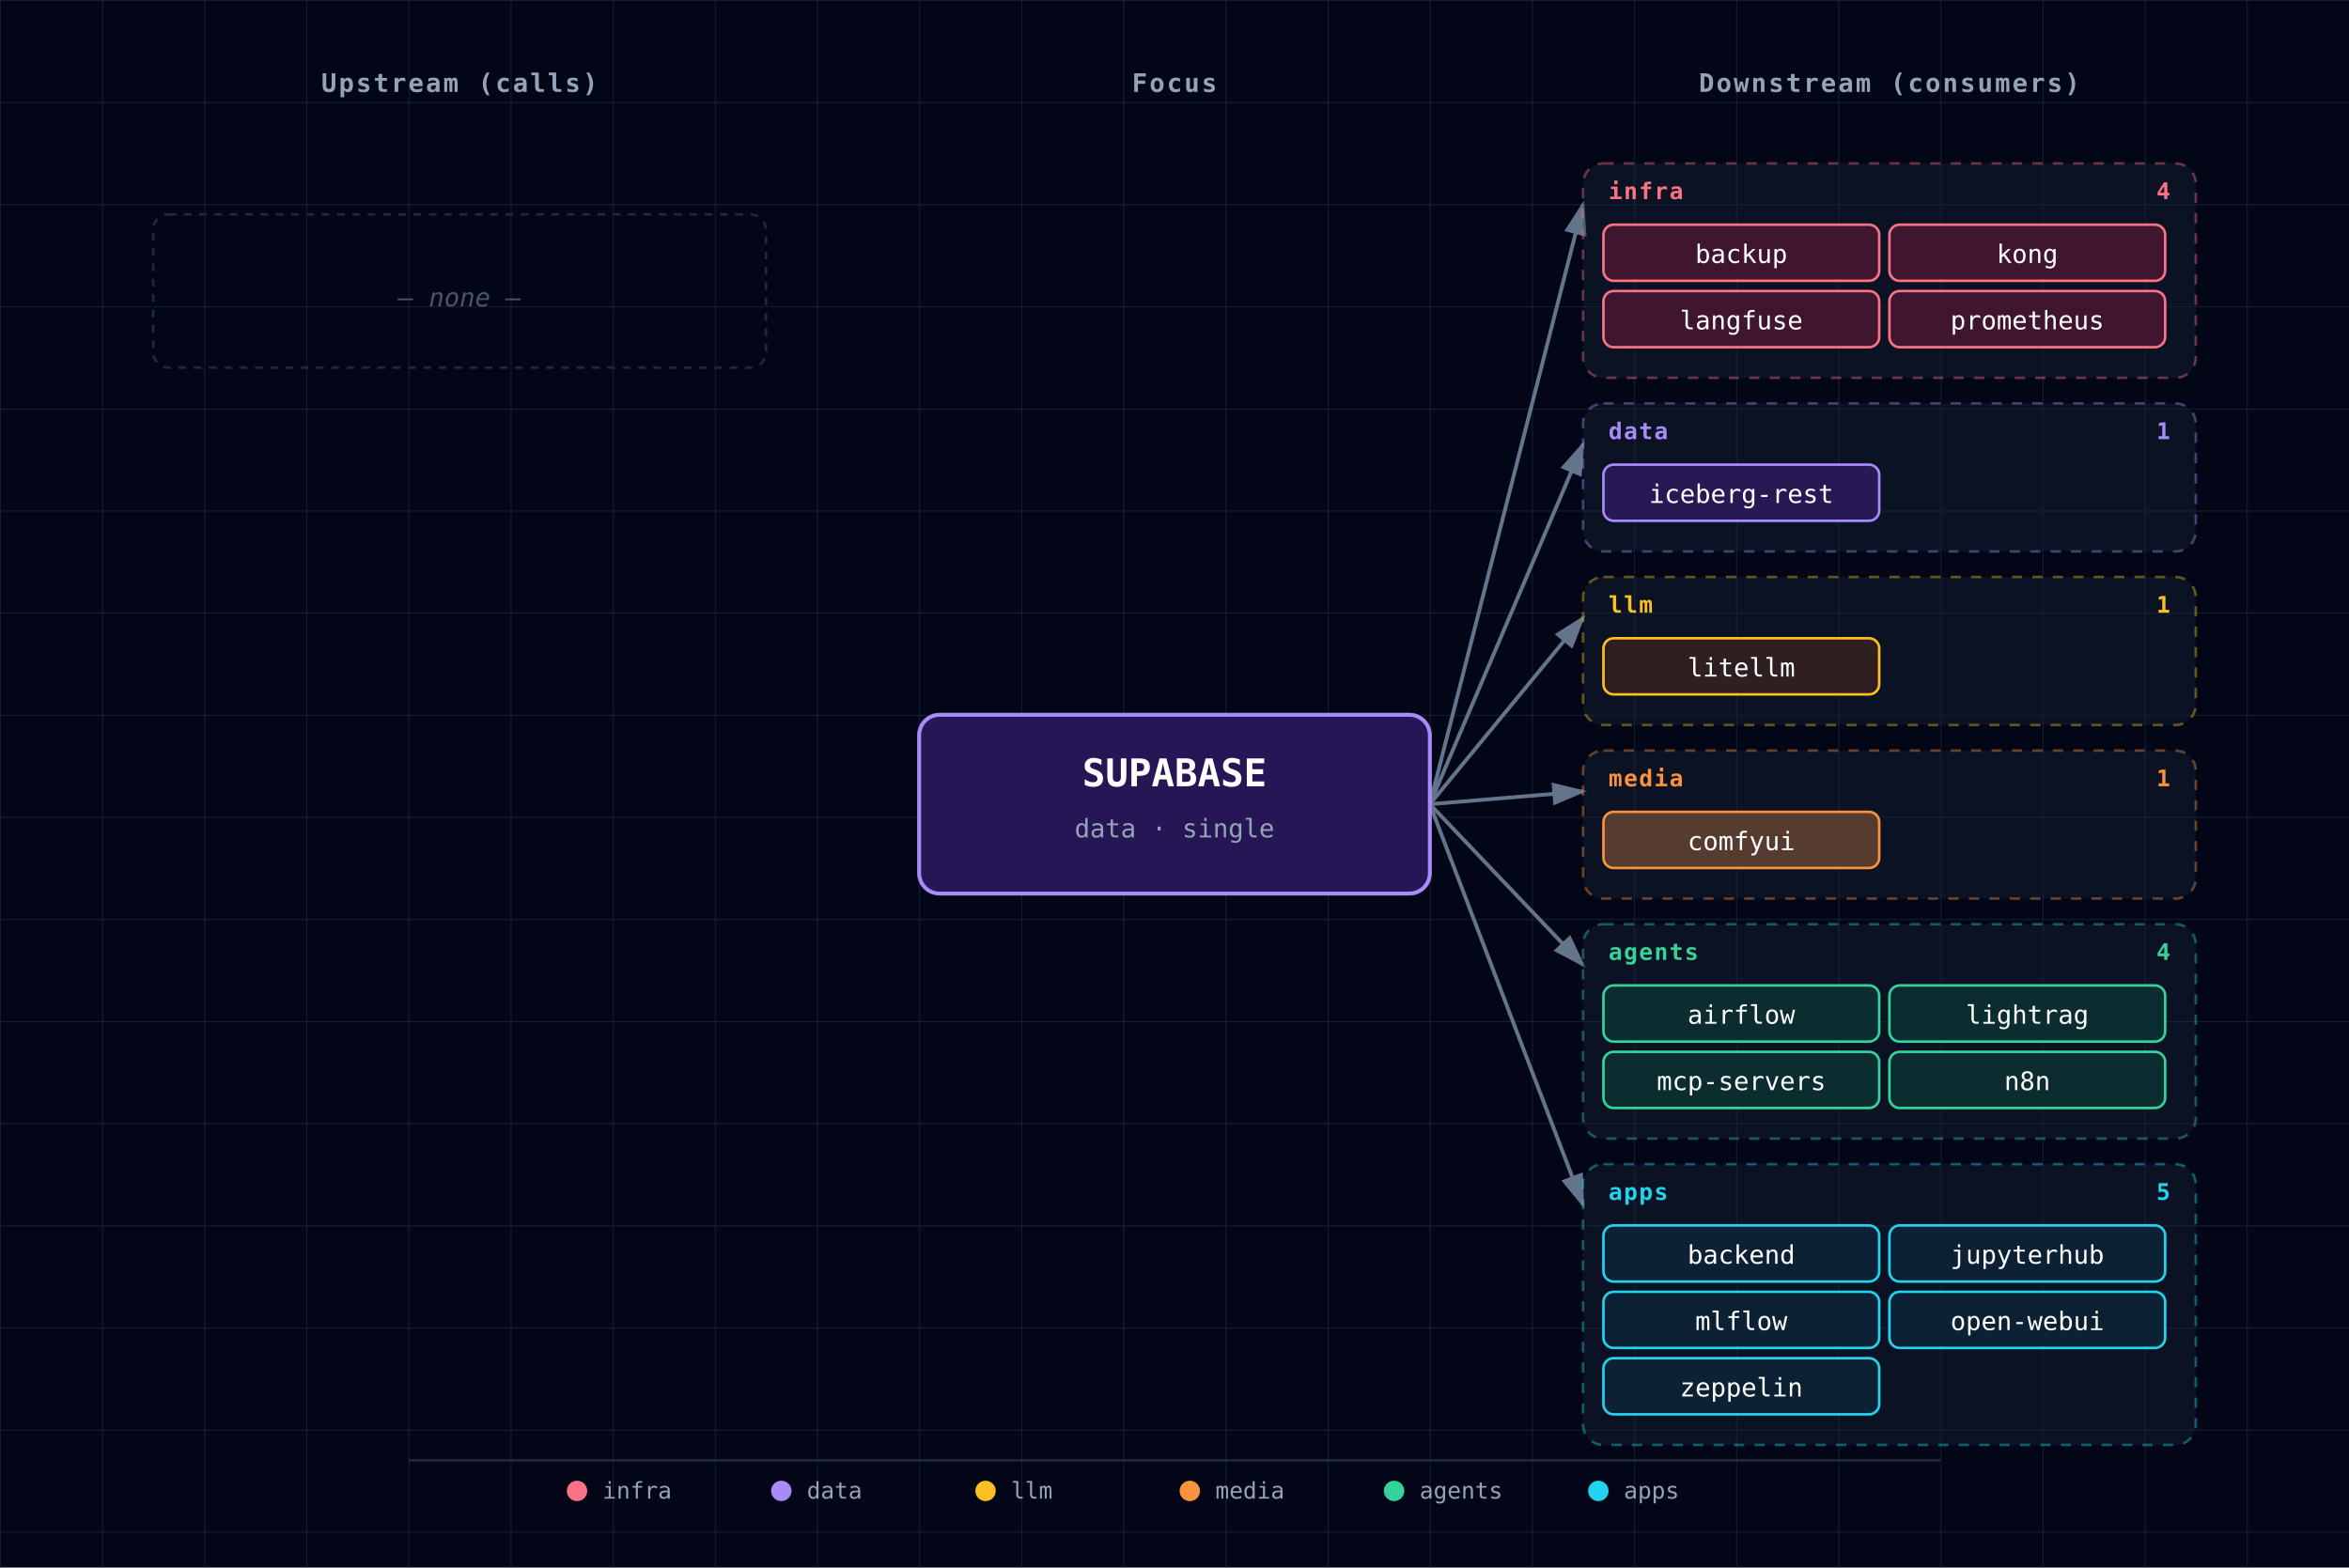
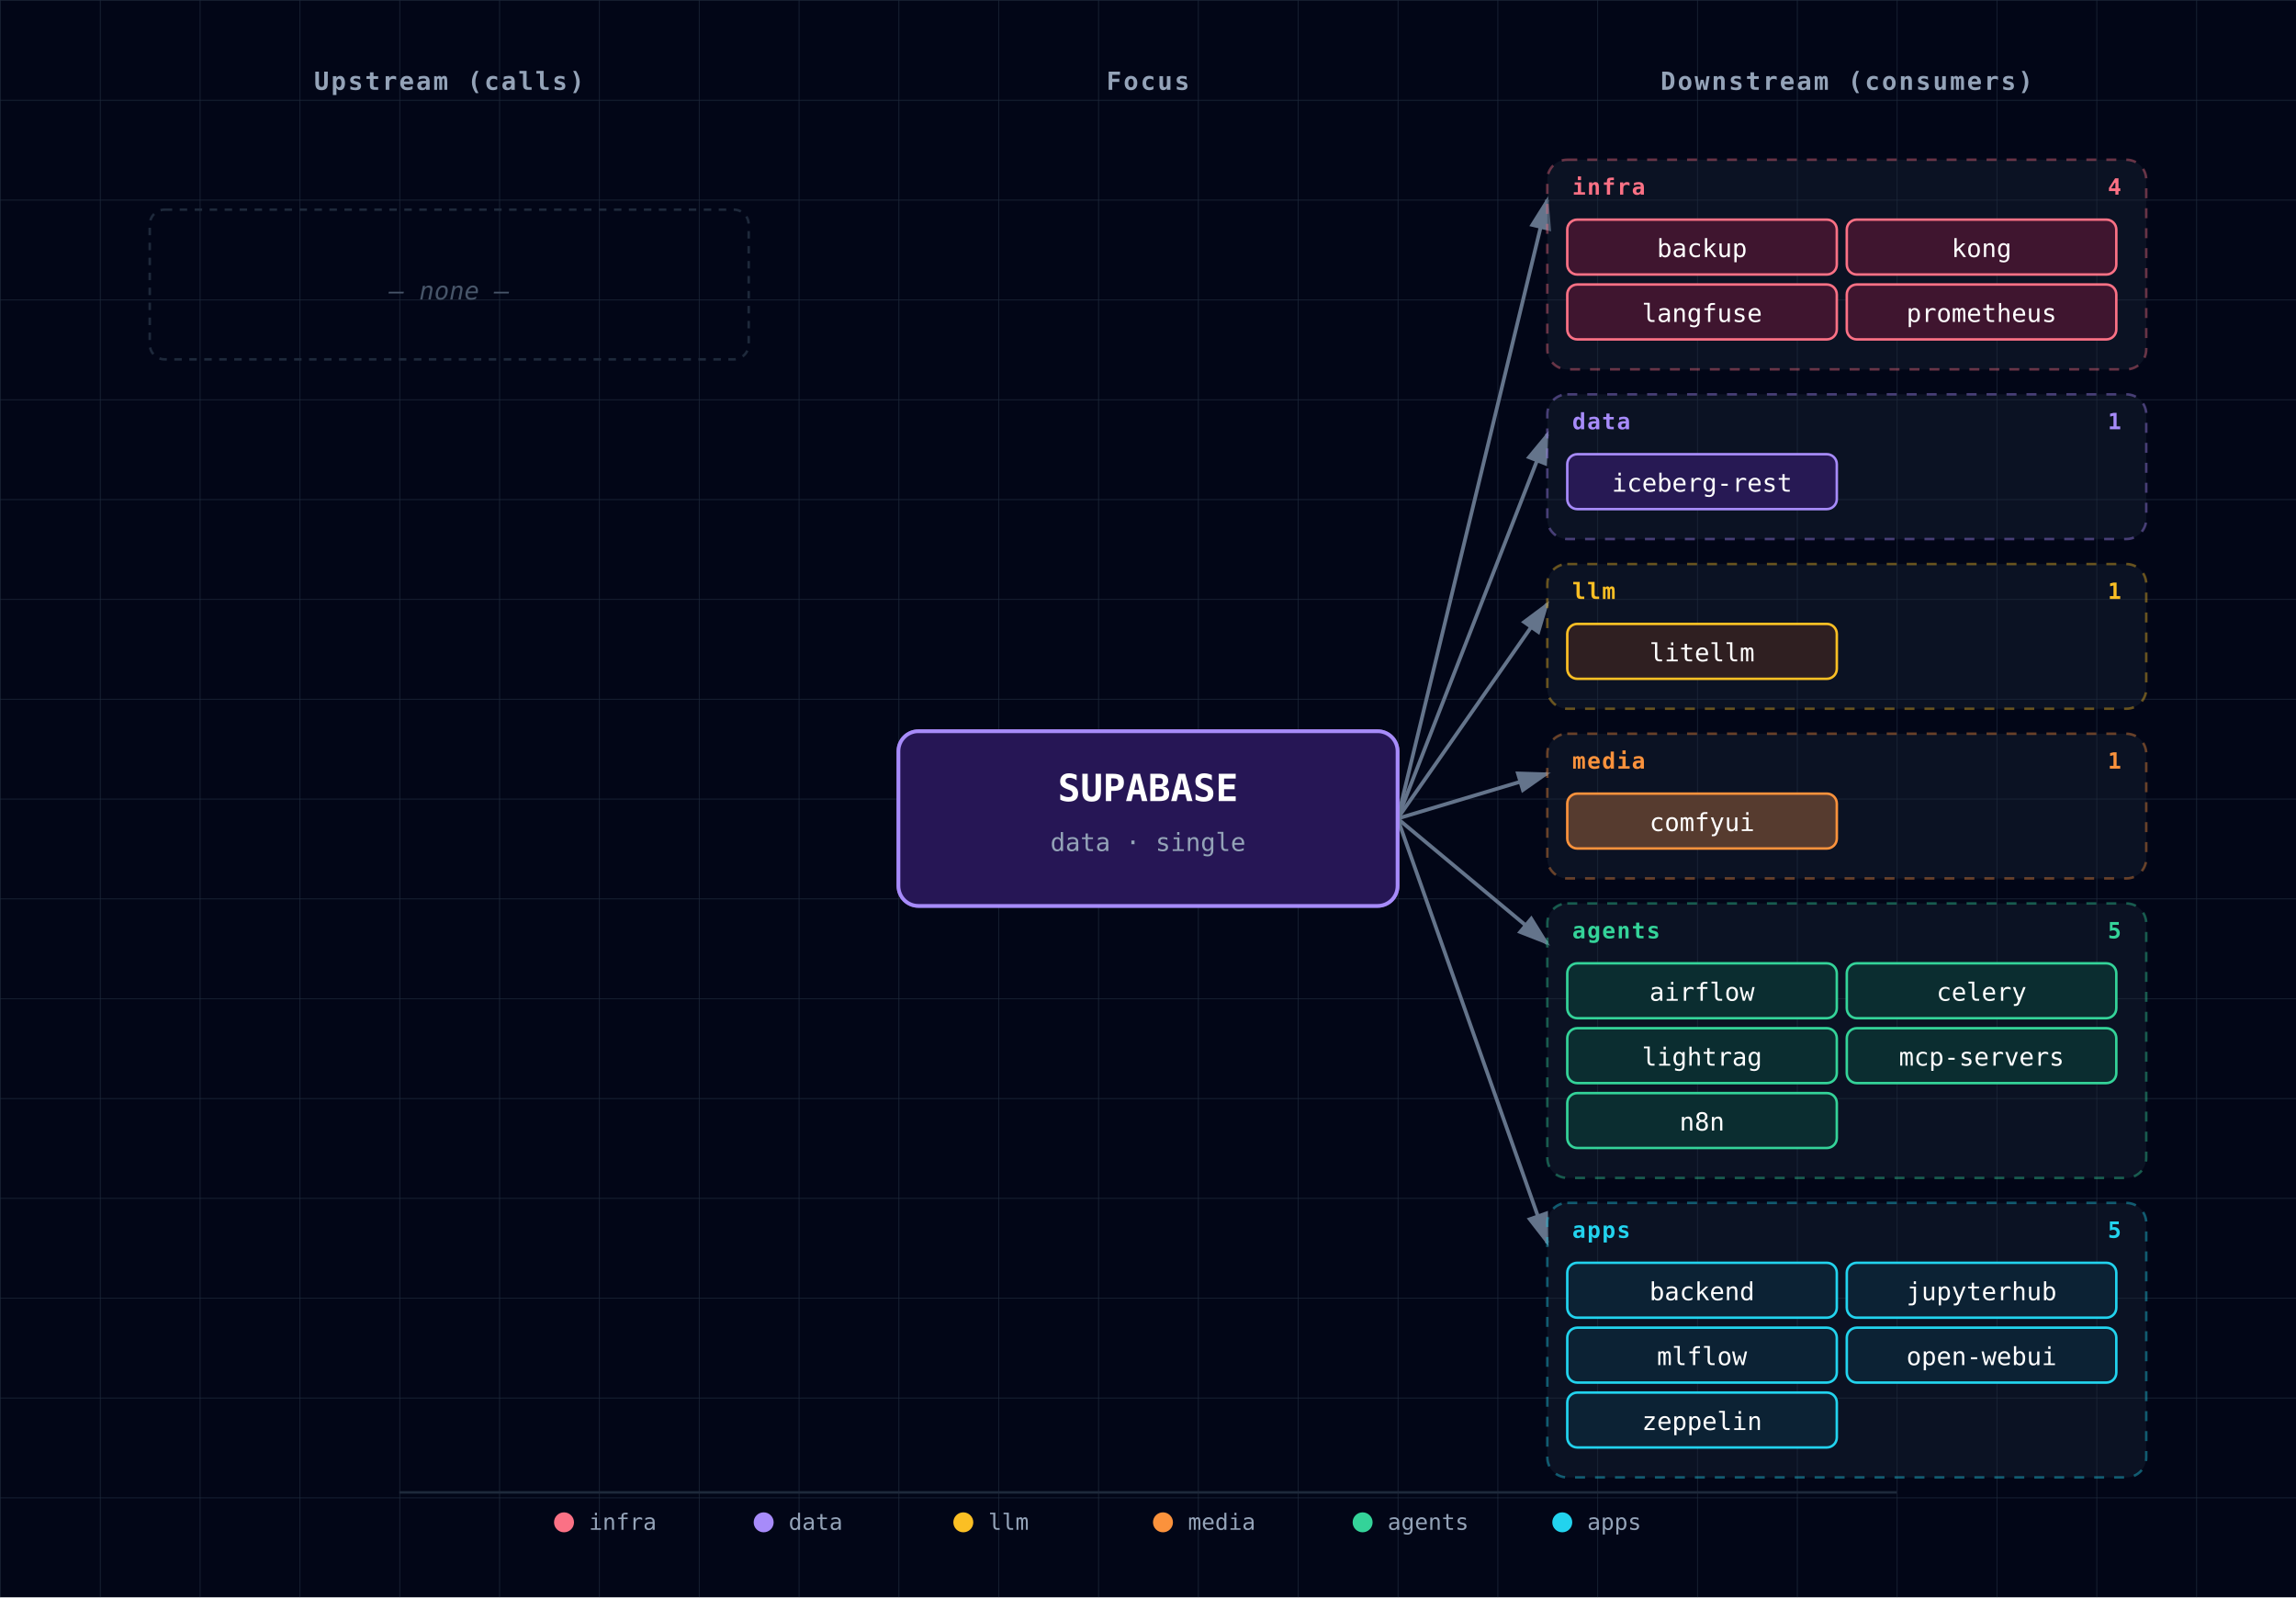
- <svg xmlns="http://www.w3.org/2000/svg" viewBox="0 0 920 614" font-family="'JetBrains Mono', 'Fira Code', Menlo, Consolas, monospace">
+ <svg xmlns="http://www.w3.org/2000/svg" viewBox="0 0 920 640" font-family="'JetBrains Mono', 'Fira Code', Menlo, Consolas, monospace">
  <defs>
    <pattern id="grid" width="40" height="40" patternUnits="userSpaceOnUse">
      <path d="M 40 0 L 0 0 0 40" fill="none" stroke="#1e293b" stroke-width="0.5" />
    </pattern>
    <marker id="arrowhead" markerWidth="9" markerHeight="6" refX="8" refY="3" orient="auto">
      <polygon points="0 0, 9 3, 0 6" fill="#64748b" />
    </marker>
    <filter id="focus-glow" x="-50%" y="-50%" width="200%" height="200%">
      <feGaussianBlur in="SourceAlpha" stdDeviation="6" />
      <feFlood flood-color="#a78bfa" flood-opacity="0.6" />
      <feComposite in2="SourceAlpha" operator="in" />
      <feMerge>
        <feMergeNode />
        <feMergeNode in="SourceGraphic" />
      </feMerge>
    </filter>
  </defs>
-   <rect width="920" height="614" fill="#020617" />
-   <rect width="920" height="614" fill="url(#grid)" />
+   <rect width="920" height="640" fill="#020617" />
+   <rect width="920" height="640" fill="url(#grid)" />
  <text x="180" y="36" fill="#94a3b8" font-size="10" font-weight="600" text-anchor="middle" letter-spacing="0.08em">Upstream (calls)</text>
  <text x="460" y="36" fill="#94a3b8" font-size="10" font-weight="600" text-anchor="middle" letter-spacing="0.08em">Focus</text>
  <text x="740" y="36" fill="#94a3b8" font-size="10" font-weight="600" text-anchor="middle" letter-spacing="0.08em">Downstream (consumers)</text>
-   <line x1="560" y1="315" x2="620" y2="80" stroke="#64748b" stroke-width="1.5" marker-end="url(#arrowhead)" />
-   <line x1="560" y1="315" x2="620" y2="174" stroke="#64748b" stroke-width="1.5" marker-end="url(#arrowhead)" />
-   <line x1="560" y1="315" x2="620" y2="242" stroke="#64748b" stroke-width="1.5" marker-end="url(#arrowhead)" />
-   <line x1="560" y1="315" x2="620" y2="310" stroke="#64748b" stroke-width="1.5" marker-end="url(#arrowhead)" />
-   <line x1="560" y1="315" x2="620" y2="378" stroke="#64748b" stroke-width="1.5" marker-end="url(#arrowhead)" />
-   <line x1="560" y1="315" x2="620" y2="472" stroke="#64748b" stroke-width="1.5" marker-end="url(#arrowhead)" />
+   <line x1="560" y1="328" x2="620" y2="80" stroke="#64748b" stroke-width="1.5" marker-end="url(#arrowhead)" />
+   <line x1="560" y1="328" x2="620" y2="174" stroke="#64748b" stroke-width="1.5" marker-end="url(#arrowhead)" />
+   <line x1="560" y1="328" x2="620" y2="242" stroke="#64748b" stroke-width="1.5" marker-end="url(#arrowhead)" />
+   <line x1="560" y1="328" x2="620" y2="310" stroke="#64748b" stroke-width="1.5" marker-end="url(#arrowhead)" />
+   <line x1="560" y1="328" x2="620" y2="378" stroke="#64748b" stroke-width="1.5" marker-end="url(#arrowhead)" />
+   <line x1="560" y1="328" x2="620" y2="498" stroke="#64748b" stroke-width="1.5" marker-end="url(#arrowhead)" />
  <g>
    <rect x="60" y="84" width="240" height="60" rx="6" fill="none" stroke="#1e293b" stroke-width="1" stroke-dasharray="3,3" />
    <text x="180" y="120" fill="#475569" font-size="10" font-style="italic" text-anchor="middle">— none —</text>
  </g>
  <g>
    <g class="cluster">
      <rect x="620" y="64" width="240" height="84" rx="8" fill="rgba(30,41,59,0.35)" stroke="#fb7185" stroke-width="1" stroke-dasharray="4,4" stroke-opacity="0.4" />
      <text x="630" y="78" fill="#fb7185" font-size="9" font-weight="700" text-anchor="start" style="letter-spacing:0.06em;text-transform:uppercase;">infra</text>
      <text x="850" y="78" fill="#fb7185" font-size="9" font-weight="600" text-anchor="end">4</text>
    </g>
    <g>
      <rect x="628" y="88" width="108" height="22" rx="4" fill="#0f172a" />
      <rect x="628" y="88" width="108" height="22" rx="4" fill="rgba(136, 19, 55, 0.4)" stroke="#fb7185" stroke-width="1" />
      <text x="682" y="103" fill="white" font-size="10" text-anchor="middle">backup</text>
    </g>
    <g>
      <rect x="740" y="88" width="108" height="22" rx="4" fill="#0f172a" />
      <rect x="740" y="88" width="108" height="22" rx="4" fill="rgba(136, 19, 55, 0.4)" stroke="#fb7185" stroke-width="1" />
      <text x="794" y="103" fill="white" font-size="10" text-anchor="middle">kong</text>
    </g>
    <g>
      <rect x="628" y="114" width="108" height="22" rx="4" fill="#0f172a" />
      <rect x="628" y="114" width="108" height="22" rx="4" fill="rgba(136, 19, 55, 0.4)" stroke="#fb7185" stroke-width="1" />
      <text x="682" y="129" fill="white" font-size="10" text-anchor="middle">langfuse</text>
    </g>
    <g>
      <rect x="740" y="114" width="108" height="22" rx="4" fill="#0f172a" />
      <rect x="740" y="114" width="108" height="22" rx="4" fill="rgba(136, 19, 55, 0.4)" stroke="#fb7185" stroke-width="1" />
      <text x="794" y="129" fill="white" font-size="10" text-anchor="middle">prometheus</text>
    </g>
    <g class="cluster">
      <rect x="620" y="158" width="240" height="58" rx="8" fill="rgba(30,41,59,0.35)" stroke="#a78bfa" stroke-width="1" stroke-dasharray="4,4" stroke-opacity="0.4" />
      <text x="630" y="172" fill="#a78bfa" font-size="9" font-weight="700" text-anchor="start" style="letter-spacing:0.06em;text-transform:uppercase;">data</text>
      <text x="850" y="172" fill="#a78bfa" font-size="9" font-weight="600" text-anchor="end">1</text>
    </g>
    <g>
      <rect x="628" y="182" width="108" height="22" rx="4" fill="#0f172a" />
      <rect x="628" y="182" width="108" height="22" rx="4" fill="rgba(76, 29, 149, 0.4)" stroke="#a78bfa" stroke-width="1" />
      <text x="682" y="197" fill="white" font-size="10" text-anchor="middle">iceberg-rest</text>
    </g>
    <g class="cluster">
      <rect x="620" y="226" width="240" height="58" rx="8" fill="rgba(30,41,59,0.35)" stroke="#fbbf24" stroke-width="1" stroke-dasharray="4,4" stroke-opacity="0.4" />
      <text x="630" y="240" fill="#fbbf24" font-size="9" font-weight="700" text-anchor="start" style="letter-spacing:0.06em;text-transform:uppercase;">llm</text>
      <text x="850" y="240" fill="#fbbf24" font-size="9" font-weight="600" text-anchor="end">1</text>
    </g>
    <g>
      <rect x="628" y="250" width="108" height="22" rx="4" fill="#0f172a" />
      <rect x="628" y="250" width="108" height="22" rx="4" fill="rgba(120, 53, 15, 0.3)" stroke="#fbbf24" stroke-width="1" />
      <text x="682" y="265" fill="white" font-size="10" text-anchor="middle">litellm</text>
    </g>
    <g class="cluster">
      <rect x="620" y="294" width="240" height="58" rx="8" fill="rgba(30,41,59,0.35)" stroke="#fb923c" stroke-width="1" stroke-dasharray="4,4" stroke-opacity="0.4" />
      <text x="630" y="308" fill="#fb923c" font-size="9" font-weight="700" text-anchor="start" style="letter-spacing:0.06em;text-transform:uppercase;">media</text>
      <text x="850" y="308" fill="#fb923c" font-size="9" font-weight="600" text-anchor="end">1</text>
    </g>
    <g>
      <rect x="628" y="318" width="108" height="22" rx="4" fill="#0f172a" />
      <rect x="628" y="318" width="108" height="22" rx="4" fill="rgba(251, 146, 60, 0.3)" stroke="#fb923c" stroke-width="1" />
      <text x="682" y="333" fill="white" font-size="10" text-anchor="middle">comfyui</text>
    </g>
    <g class="cluster">
-       <rect x="620" y="362" width="240" height="84" rx="8" fill="rgba(30,41,59,0.35)" stroke="#34d399" stroke-width="1" stroke-dasharray="4,4" stroke-opacity="0.4" />
+       <rect x="620" y="362" width="240" height="110" rx="8" fill="rgba(30,41,59,0.35)" stroke="#34d399" stroke-width="1" stroke-dasharray="4,4" stroke-opacity="0.4" />
      <text x="630" y="376" fill="#34d399" font-size="9" font-weight="700" text-anchor="start" style="letter-spacing:0.06em;text-transform:uppercase;">agents</text>
-       <text x="850" y="376" fill="#34d399" font-size="9" font-weight="600" text-anchor="end">4</text>
+       <text x="850" y="376" fill="#34d399" font-size="9" font-weight="600" text-anchor="end">5</text>
    </g>
    <g>
      <rect x="628" y="386" width="108" height="22" rx="4" fill="#0f172a" />
      <rect x="628" y="386" width="108" height="22" rx="4" fill="rgba(6, 78, 59, 0.4)" stroke="#34d399" stroke-width="1" />
      <text x="682" y="401" fill="white" font-size="10" text-anchor="middle">airflow</text>
    </g>
    <g>
      <rect x="740" y="386" width="108" height="22" rx="4" fill="#0f172a" />
      <rect x="740" y="386" width="108" height="22" rx="4" fill="rgba(6, 78, 59, 0.4)" stroke="#34d399" stroke-width="1" />
-       <text x="794" y="401" fill="white" font-size="10" text-anchor="middle">lightrag</text>
+       <text x="794" y="401" fill="white" font-size="10" text-anchor="middle">celery</text>
    </g>
    <g>
      <rect x="628" y="412" width="108" height="22" rx="4" fill="#0f172a" />
      <rect x="628" y="412" width="108" height="22" rx="4" fill="rgba(6, 78, 59, 0.4)" stroke="#34d399" stroke-width="1" />
-       <text x="682" y="427" fill="white" font-size="10" text-anchor="middle">mcp-servers</text>
+       <text x="682" y="427" fill="white" font-size="10" text-anchor="middle">lightrag</text>
    </g>
    <g>
      <rect x="740" y="412" width="108" height="22" rx="4" fill="#0f172a" />
      <rect x="740" y="412" width="108" height="22" rx="4" fill="rgba(6, 78, 59, 0.4)" stroke="#34d399" stroke-width="1" />
-       <text x="794" y="427" fill="white" font-size="10" text-anchor="middle">n8n</text>
+       <text x="794" y="427" fill="white" font-size="10" text-anchor="middle">mcp-servers</text>
+     </g>
+     <g>
+       <rect x="628" y="438" width="108" height="22" rx="4" fill="#0f172a" />
+       <rect x="628" y="438" width="108" height="22" rx="4" fill="rgba(6, 78, 59, 0.4)" stroke="#34d399" stroke-width="1" />
+       <text x="682" y="453" fill="white" font-size="10" text-anchor="middle">n8n</text>
    </g>
    <g class="cluster">
-       <rect x="620" y="456" width="240" height="110" rx="8" fill="rgba(30,41,59,0.35)" stroke="#22d3ee" stroke-width="1" stroke-dasharray="4,4" stroke-opacity="0.4" />
-       <text x="630" y="470" fill="#22d3ee" font-size="9" font-weight="700" text-anchor="start" style="letter-spacing:0.06em;text-transform:uppercase;">apps</text>
-       <text x="850" y="470" fill="#22d3ee" font-size="9" font-weight="600" text-anchor="end">5</text>
-     </g>
-     <g>
-       <rect x="628" y="480" width="108" height="22" rx="4" fill="#0f172a" />
-       <rect x="628" y="480" width="108" height="22" rx="4" fill="rgba(8, 51, 68, 0.4)" stroke="#22d3ee" stroke-width="1" />
-       <text x="682" y="495" fill="white" font-size="10" text-anchor="middle">backend</text>
-     </g>
-     <g>
-       <rect x="740" y="480" width="108" height="22" rx="4" fill="#0f172a" />
-       <rect x="740" y="480" width="108" height="22" rx="4" fill="rgba(8, 51, 68, 0.4)" stroke="#22d3ee" stroke-width="1" />
-       <text x="794" y="495" fill="white" font-size="10" text-anchor="middle">jupyterhub</text>
+       <rect x="620" y="482" width="240" height="110" rx="8" fill="rgba(30,41,59,0.35)" stroke="#22d3ee" stroke-width="1" stroke-dasharray="4,4" stroke-opacity="0.4" />
+       <text x="630" y="496" fill="#22d3ee" font-size="9" font-weight="700" text-anchor="start" style="letter-spacing:0.06em;text-transform:uppercase;">apps</text>
+       <text x="850" y="496" fill="#22d3ee" font-size="9" font-weight="600" text-anchor="end">5</text>
    </g>
    <g>
      <rect x="628" y="506" width="108" height="22" rx="4" fill="#0f172a" />
      <rect x="628" y="506" width="108" height="22" rx="4" fill="rgba(8, 51, 68, 0.4)" stroke="#22d3ee" stroke-width="1" />
-       <text x="682" y="521" fill="white" font-size="10" text-anchor="middle">mlflow</text>
+       <text x="682" y="521" fill="white" font-size="10" text-anchor="middle">backend</text>
    </g>
    <g>
      <rect x="740" y="506" width="108" height="22" rx="4" fill="#0f172a" />
      <rect x="740" y="506" width="108" height="22" rx="4" fill="rgba(8, 51, 68, 0.4)" stroke="#22d3ee" stroke-width="1" />
-       <text x="794" y="521" fill="white" font-size="10" text-anchor="middle">open-webui</text>
+       <text x="794" y="521" fill="white" font-size="10" text-anchor="middle">jupyterhub</text>
    </g>
    <g>
      <rect x="628" y="532" width="108" height="22" rx="4" fill="#0f172a" />
      <rect x="628" y="532" width="108" height="22" rx="4" fill="rgba(8, 51, 68, 0.4)" stroke="#22d3ee" stroke-width="1" />
-       <text x="682" y="547" fill="white" font-size="10" text-anchor="middle">zeppelin</text>
+       <text x="682" y="547" fill="white" font-size="10" text-anchor="middle">mlflow</text>
+     </g>
+     <g>
+       <rect x="740" y="532" width="108" height="22" rx="4" fill="#0f172a" />
+       <rect x="740" y="532" width="108" height="22" rx="4" fill="rgba(8, 51, 68, 0.4)" stroke="#22d3ee" stroke-width="1" />
+       <text x="794" y="547" fill="white" font-size="10" text-anchor="middle">open-webui</text>
+     </g>
+     <g>
+       <rect x="628" y="558" width="108" height="22" rx="4" fill="#0f172a" />
+       <rect x="628" y="558" width="108" height="22" rx="4" fill="rgba(8, 51, 68, 0.4)" stroke="#22d3ee" stroke-width="1" />
+       <text x="682" y="573" fill="white" font-size="10" text-anchor="middle">zeppelin</text>
    </g>
  </g>
  <g class="focus" filter="url(#focus-glow)">
-     <rect x="360" y="280" width="200" height="70" rx="8" fill="#0f172a" />
-     <rect x="360" y="280" width="200" height="70" rx="8" fill="rgba(76, 29, 149, 0.4)" stroke="#a78bfa" stroke-width="1.5" />
-     <text x="460" y="308" fill="white" font-size="15" font-weight="700" text-anchor="middle">SUPABASE</text>
-     <text x="460" y="328" fill="#94a3b8" font-size="10" text-anchor="middle">data · single</text>
+     <rect x="360" y="293" width="200" height="70" rx="8" fill="#0f172a" />
+     <rect x="360" y="293" width="200" height="70" rx="8" fill="rgba(76, 29, 149, 0.4)" stroke="#a78bfa" stroke-width="1.5" />
+     <text x="460" y="321" fill="white" font-size="15" font-weight="700" text-anchor="middle">SUPABASE</text>
+     <text x="460" y="341" fill="#94a3b8" font-size="10" text-anchor="middle">data · single</text>
  </g>
  <g class="legend">
-     <line x1="160" y1="572" x2="760" y2="572" stroke="#1e293b" stroke-width="1" />
-     <circle cx="226" cy="584" r="4" fill="#fb7185" />
-     <text x="236" y="587" fill="#94a3b8" font-size="9" font-weight="400" text-anchor="start">infra</text>
-     <circle cx="306" cy="584" r="4" fill="#a78bfa" />
-     <text x="316" y="587" fill="#94a3b8" font-size="9" font-weight="400" text-anchor="start">data</text>
-     <circle cx="386" cy="584" r="4" fill="#fbbf24" />
-     <text x="396" y="587" fill="#94a3b8" font-size="9" font-weight="400" text-anchor="start">llm</text>
-     <circle cx="466" cy="584" r="4" fill="#fb923c" />
-     <text x="476" y="587" fill="#94a3b8" font-size="9" font-weight="400" text-anchor="start">media</text>
-     <circle cx="546" cy="584" r="4" fill="#34d399" />
-     <text x="556" y="587" fill="#94a3b8" font-size="9" font-weight="400" text-anchor="start">agents</text>
-     <circle cx="626" cy="584" r="4" fill="#22d3ee" />
-     <text x="636" y="587" fill="#94a3b8" font-size="9" font-weight="400" text-anchor="start">apps</text>
+     <line x1="160" y1="598" x2="760" y2="598" stroke="#1e293b" stroke-width="1" />
+     <circle cx="226" cy="610" r="4" fill="#fb7185" />
+     <text x="236" y="613" fill="#94a3b8" font-size="9" font-weight="400" text-anchor="start">infra</text>
+     <circle cx="306" cy="610" r="4" fill="#a78bfa" />
+     <text x="316" y="613" fill="#94a3b8" font-size="9" font-weight="400" text-anchor="start">data</text>
+     <circle cx="386" cy="610" r="4" fill="#fbbf24" />
+     <text x="396" y="613" fill="#94a3b8" font-size="9" font-weight="400" text-anchor="start">llm</text>
+     <circle cx="466" cy="610" r="4" fill="#fb923c" />
+     <text x="476" y="613" fill="#94a3b8" font-size="9" font-weight="400" text-anchor="start">media</text>
+     <circle cx="546" cy="610" r="4" fill="#34d399" />
+     <text x="556" y="613" fill="#94a3b8" font-size="9" font-weight="400" text-anchor="start">agents</text>
+     <circle cx="626" cy="610" r="4" fill="#22d3ee" />
+     <text x="636" y="613" fill="#94a3b8" font-size="9" font-weight="400" text-anchor="start">apps</text>
  </g>
</svg>
